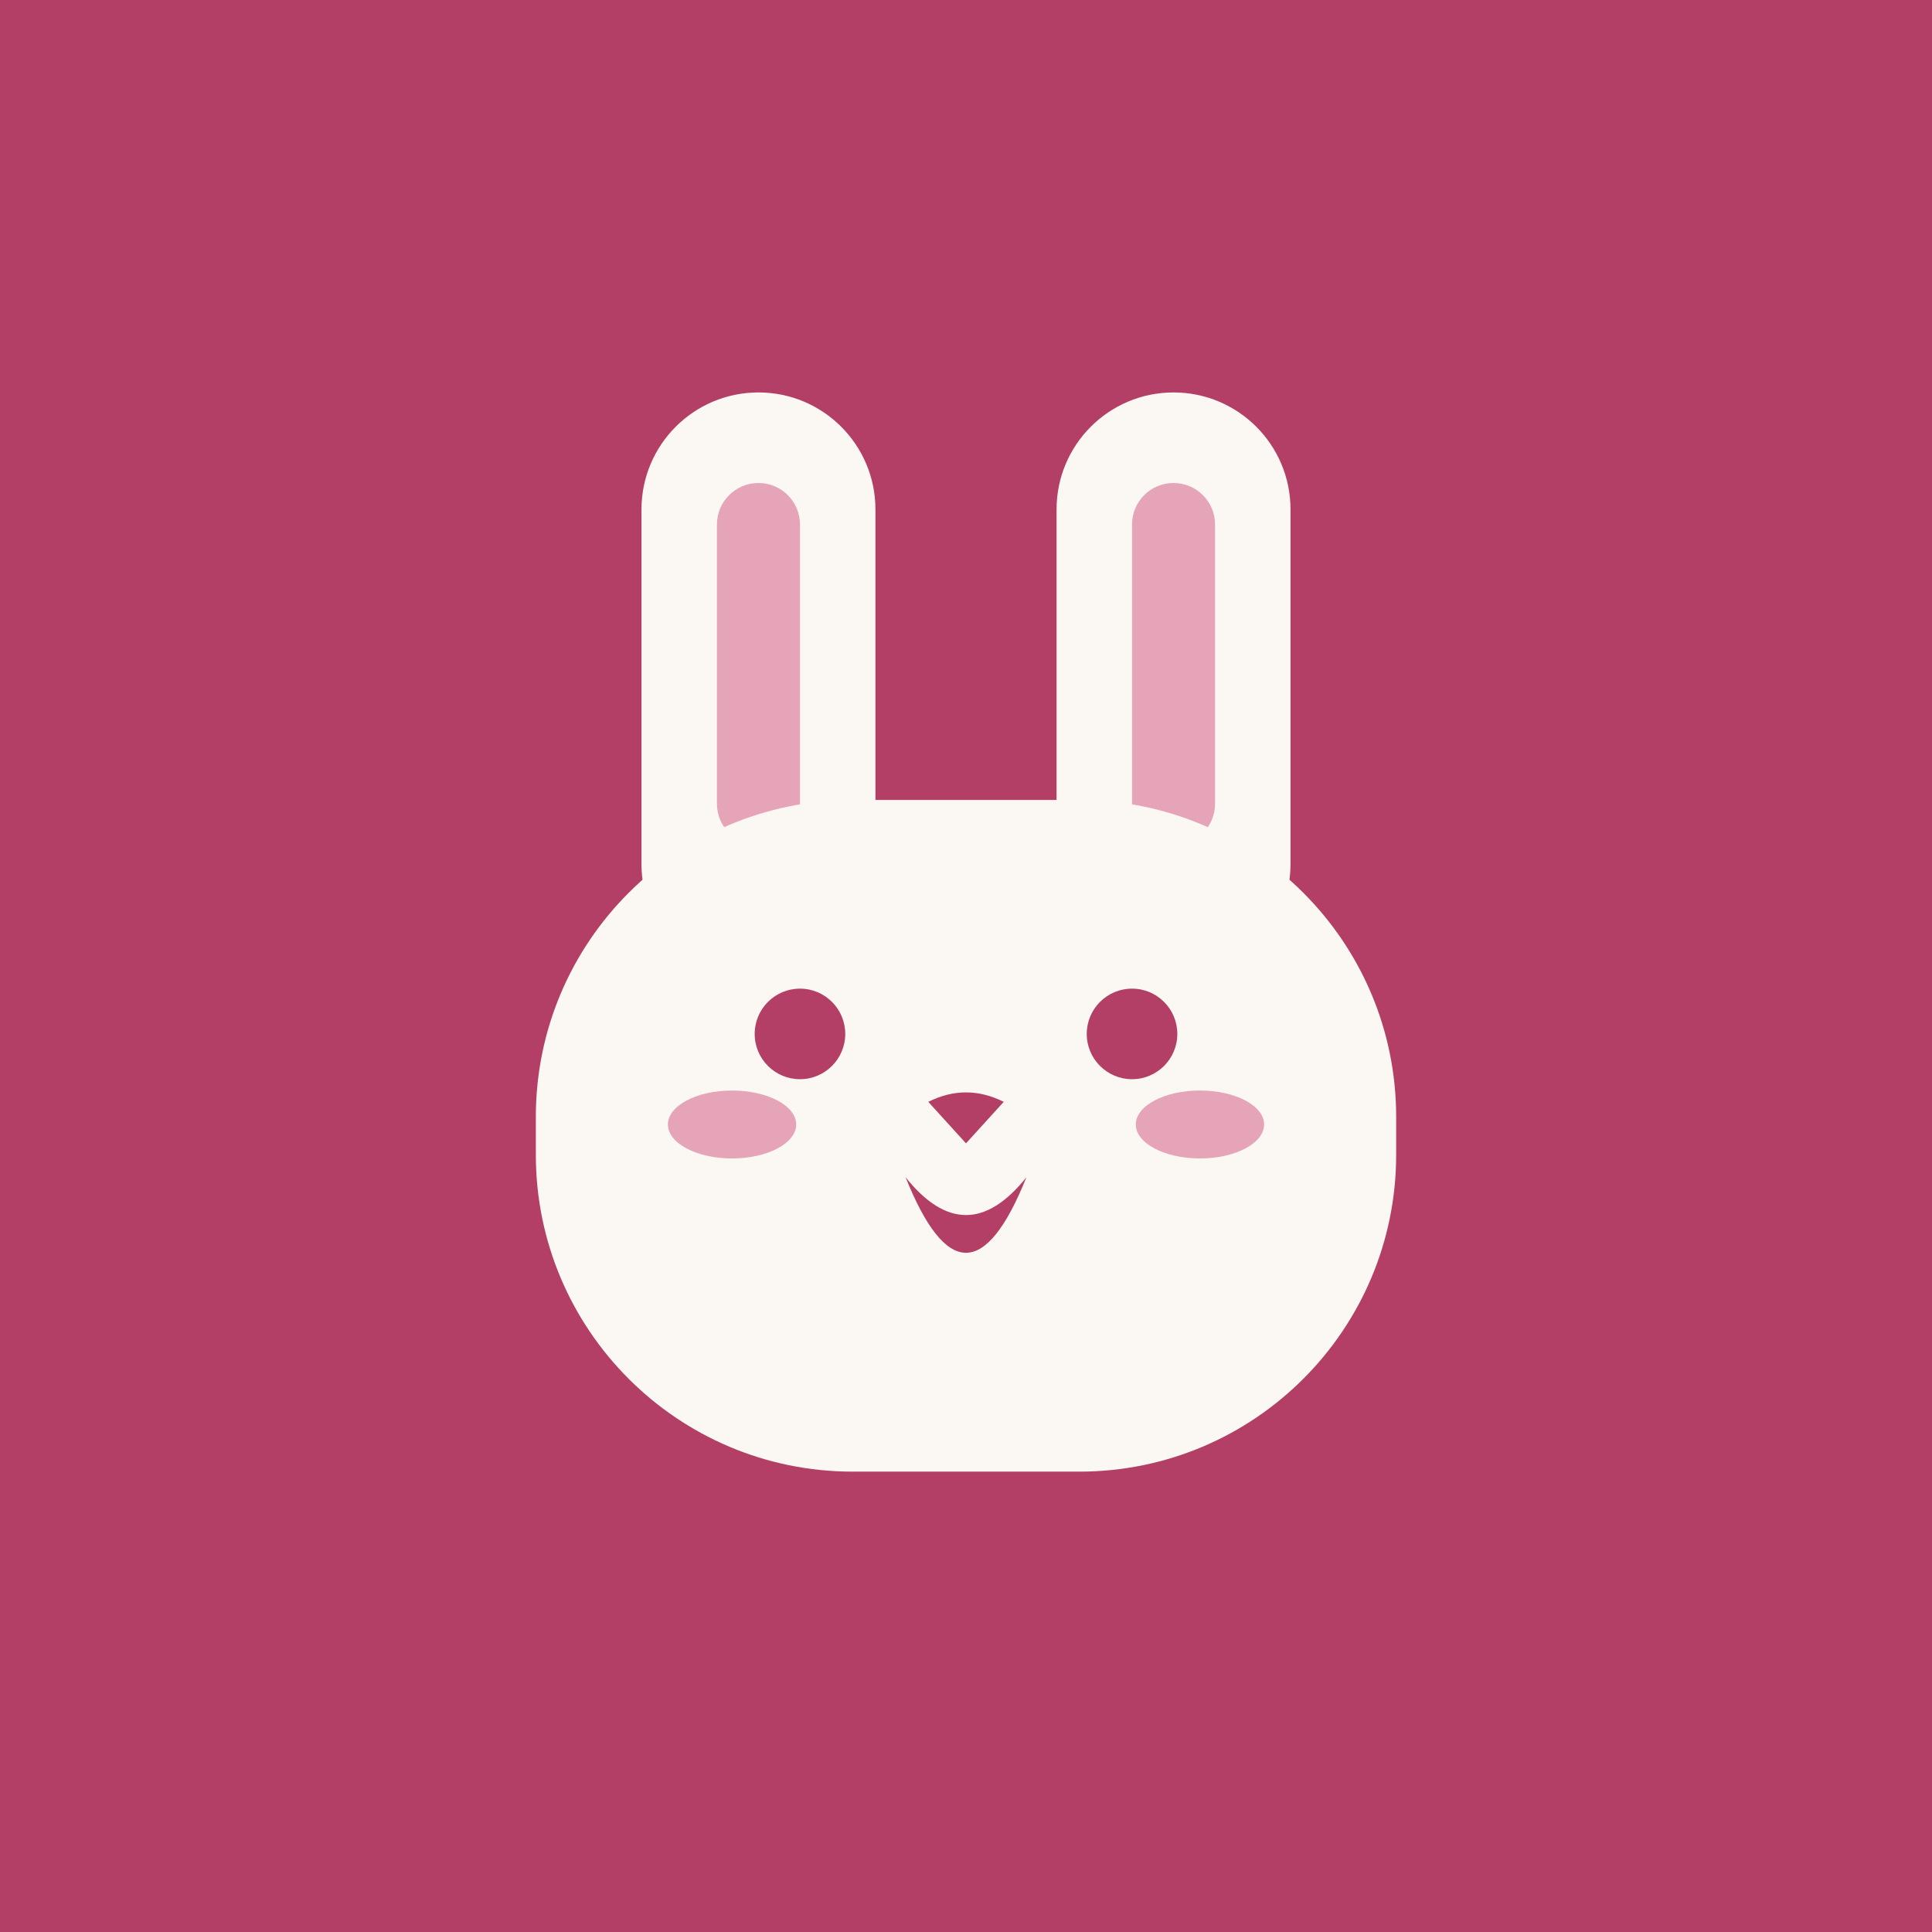
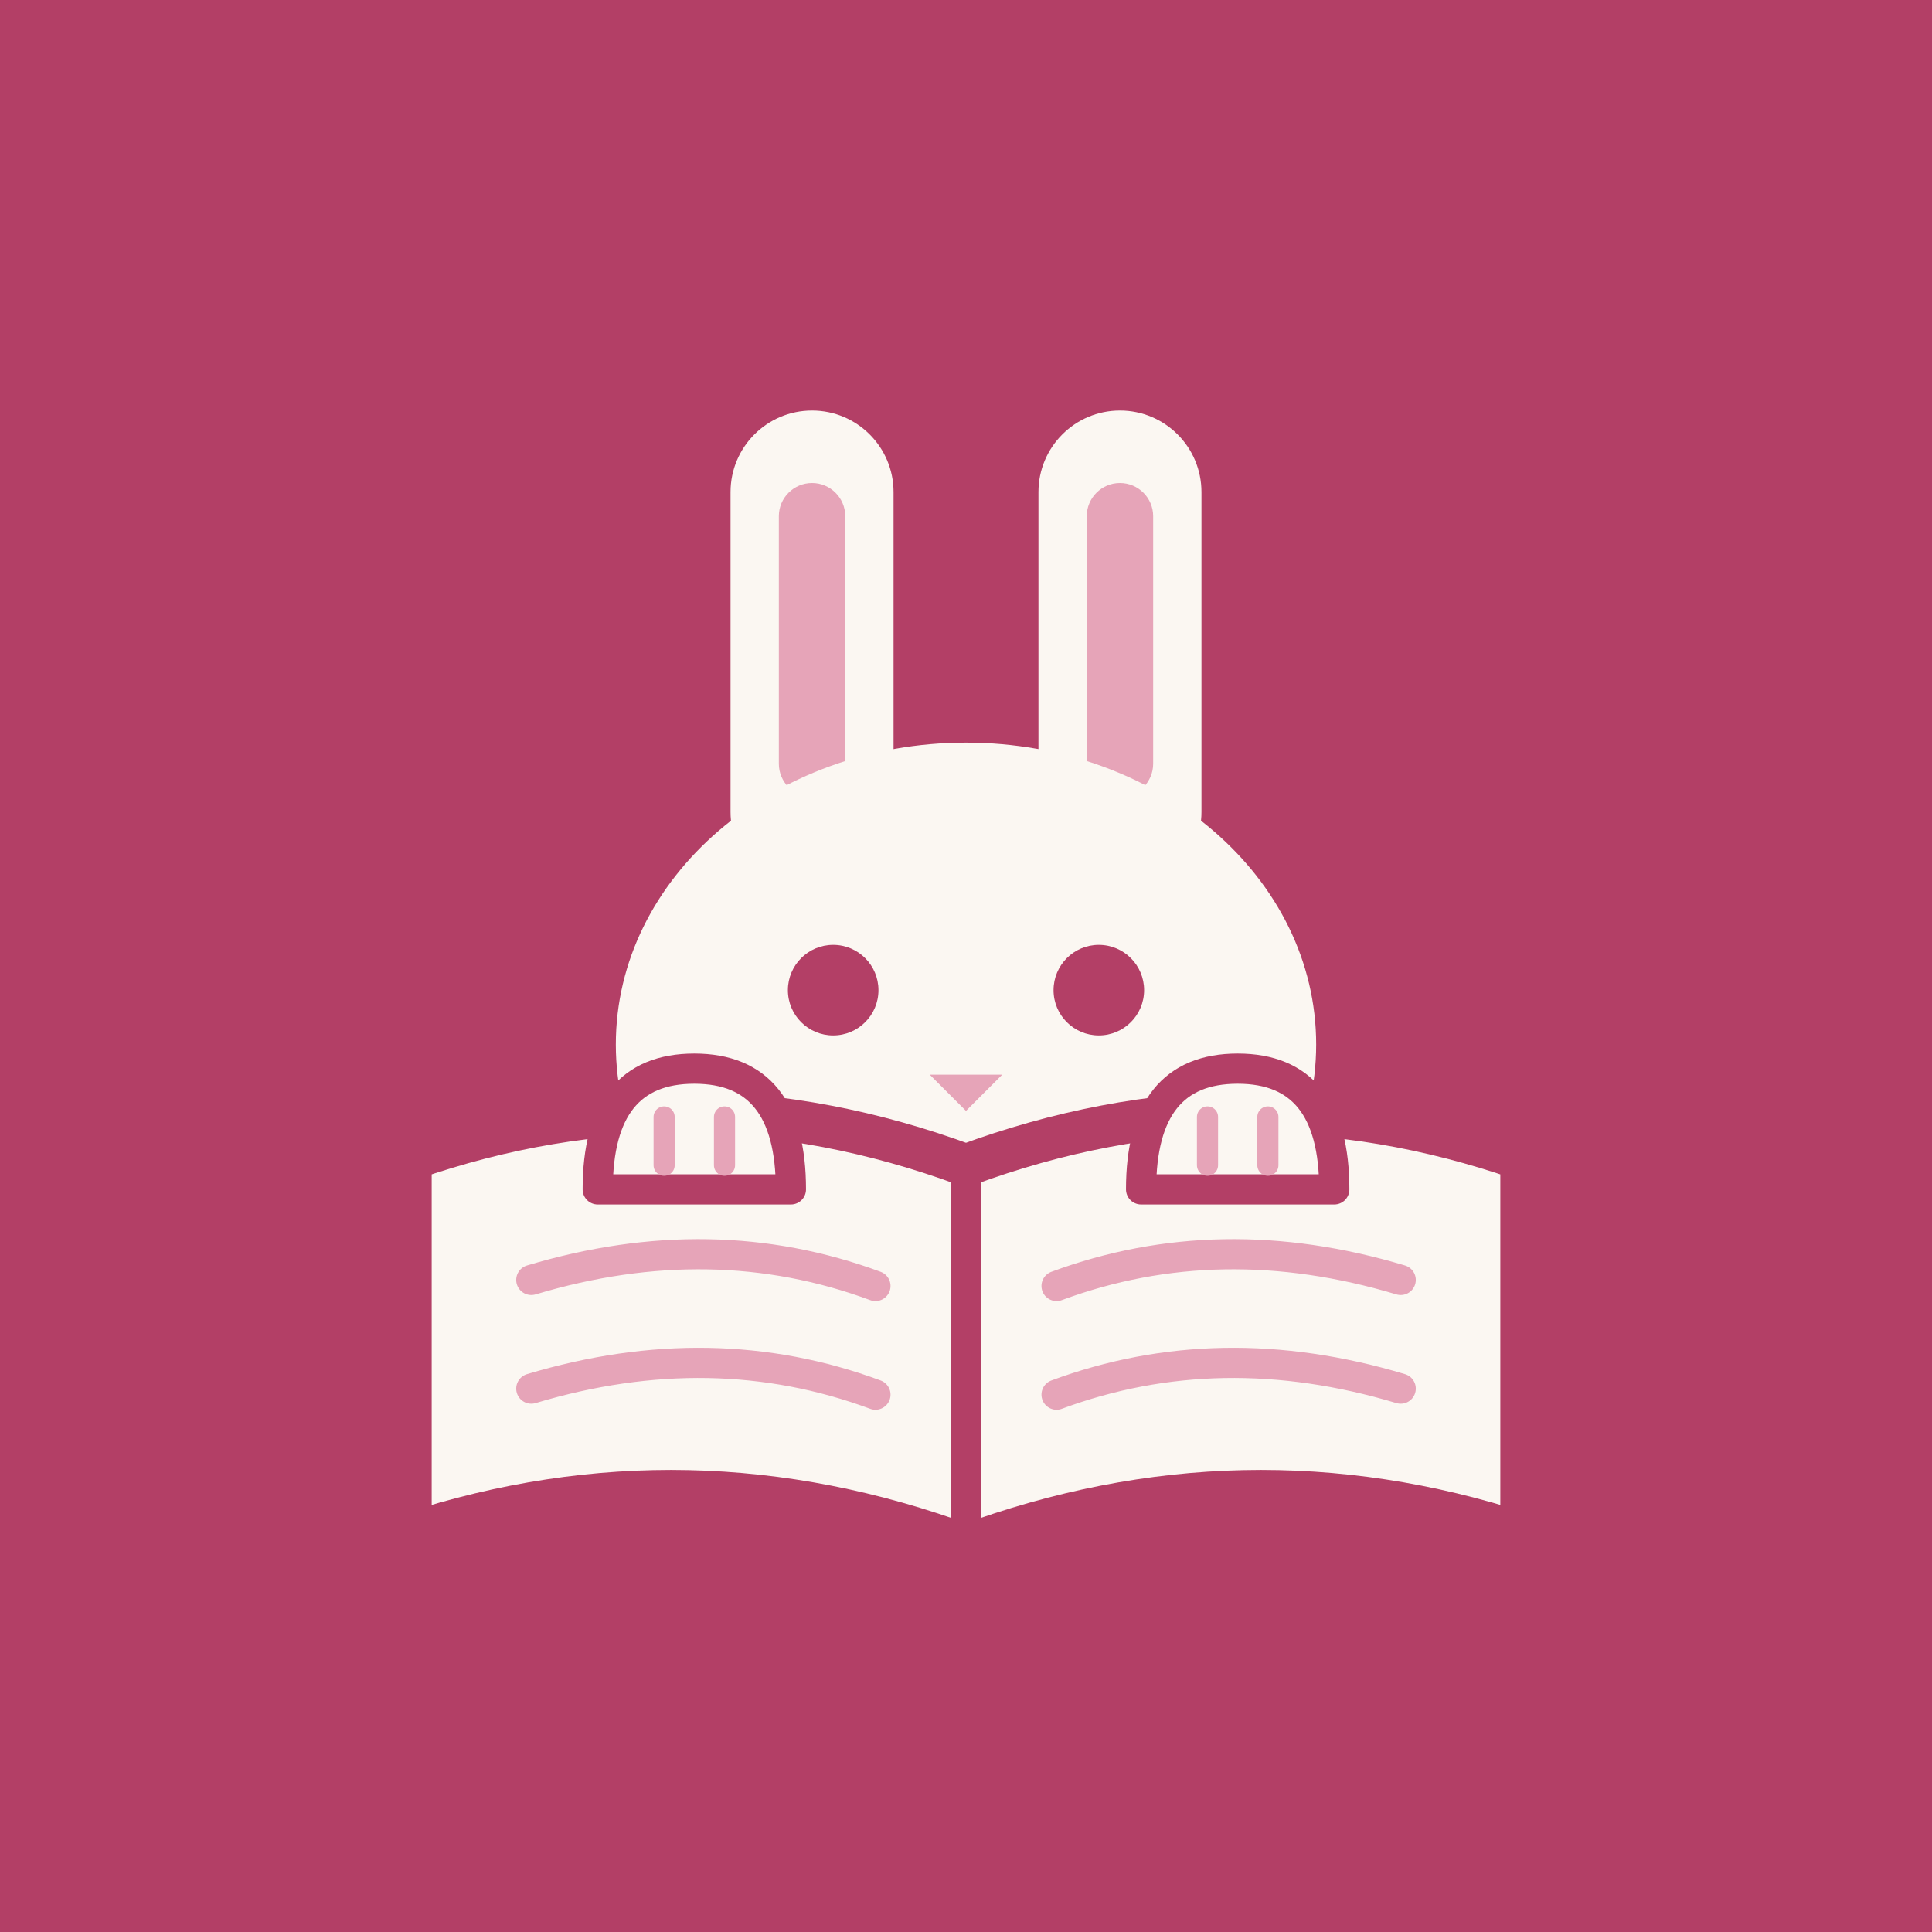
- <svg xmlns="http://www.w3.org/2000/svg" width="512" height="512" viewBox="0 0 512 512">
+ <svg xmlns="http://www.w3.org/2000/svg" viewBox="0 0 512 512">
  <rect width="512" height="512" fill="#B33F66" />
-   <rect x="170" y="104" width="62" height="156" rx="31" fill="#FBF7F2" />
-   <rect x="280" y="104" width="62" height="156" rx="31" fill="#FBF7F2" />
-   <rect x="190" y="128" width="22" height="96" rx="11" fill="#E6A4B8" />
-   <rect x="300" y="128" width="22" height="96" rx="11" fill="#E6A4B8" />
-   <rect x="142" y="212" width="228" height="178" rx="84" fill="#FBF7F2" />
-   <circle cx="212" cy="274" r="12" fill="#B33F66" />
-   <circle cx="300" cy="274" r="12" fill="#B33F66" />
-   <ellipse cx="194" cy="298" rx="17" ry="9" fill="#E6A4B8" />
-   <ellipse cx="318" cy="298" rx="17" ry="9" fill="#E6A4B8" />
-   <path d="M246 292q10-5 20 0l-10 11z" fill="#B33F66" />
-   <path d="M240 312 Q256 332 272 312 Q256 352 240 312" fill="#B33F66" />
+   <g transform="translate(51.2 51.2) scale(0.8)">
+     <rect x="16" y="16" width="480" height="480" rx="120" fill="#B33F66" />
+     <rect x="178" y="72" width="54" height="160" rx="27" fill="#FBF7F2" />
+     <rect x="280" y="72" width="54" height="160" rx="27" fill="#FBF7F2" />
+     <rect x="194" y="96" width="22" height="104" rx="11" fill="#E6A4B8" />
+     <rect x="296" y="96" width="22" height="104" rx="11" fill="#E6A4B8" />
+     <ellipse cx="256" cy="282" rx="116" ry="100" fill="#FBF7F2" />
+     <circle cx="212" cy="264" r="15" fill="#B33F66" />
+     <circle cx="300" cy="264" r="15" fill="#B33F66" />
+     <path d="M244 292 L268 292 L256 304 Z" fill="#E6A4B8" />
+     <path d="M72 320 Q164 288 256 322 Q348 288 440 320 L440 444 Q348 414 256 448 Q164 414 72 444 Z" fill="#FBF7F2" stroke="#B33F66" stroke-width="14" stroke-linejoin="round" />
+     <path d="M256 322 V448" stroke="#B33F66" stroke-width="10" />
+     <path d="M112 360 Q172 342 226 362 M112 396 Q172 378 226 398 M286 362 Q340 342 400 360 M286 398 Q340 378 400 396" stroke="#E6A4B8" stroke-width="10" fill="none" stroke-linecap="round" />
+     <path d="M134 330 Q134 290 166 290 Q198 290 198 330 Z" fill="#FBF7F2" stroke="#B33F66" stroke-width="10" stroke-linejoin="round" />
+     <path d="M314 330 Q314 290 346 290 Q378 290 378 330 Z" fill="#FBF7F2" stroke="#B33F66" stroke-width="10" stroke-linejoin="round" />
+     <path d="M156 306 V322 M176 306 V322 M336 306 V322 M356 306 V322" stroke="#E6A4B8" stroke-width="7" stroke-linecap="round" />
+   </g>
</svg>
